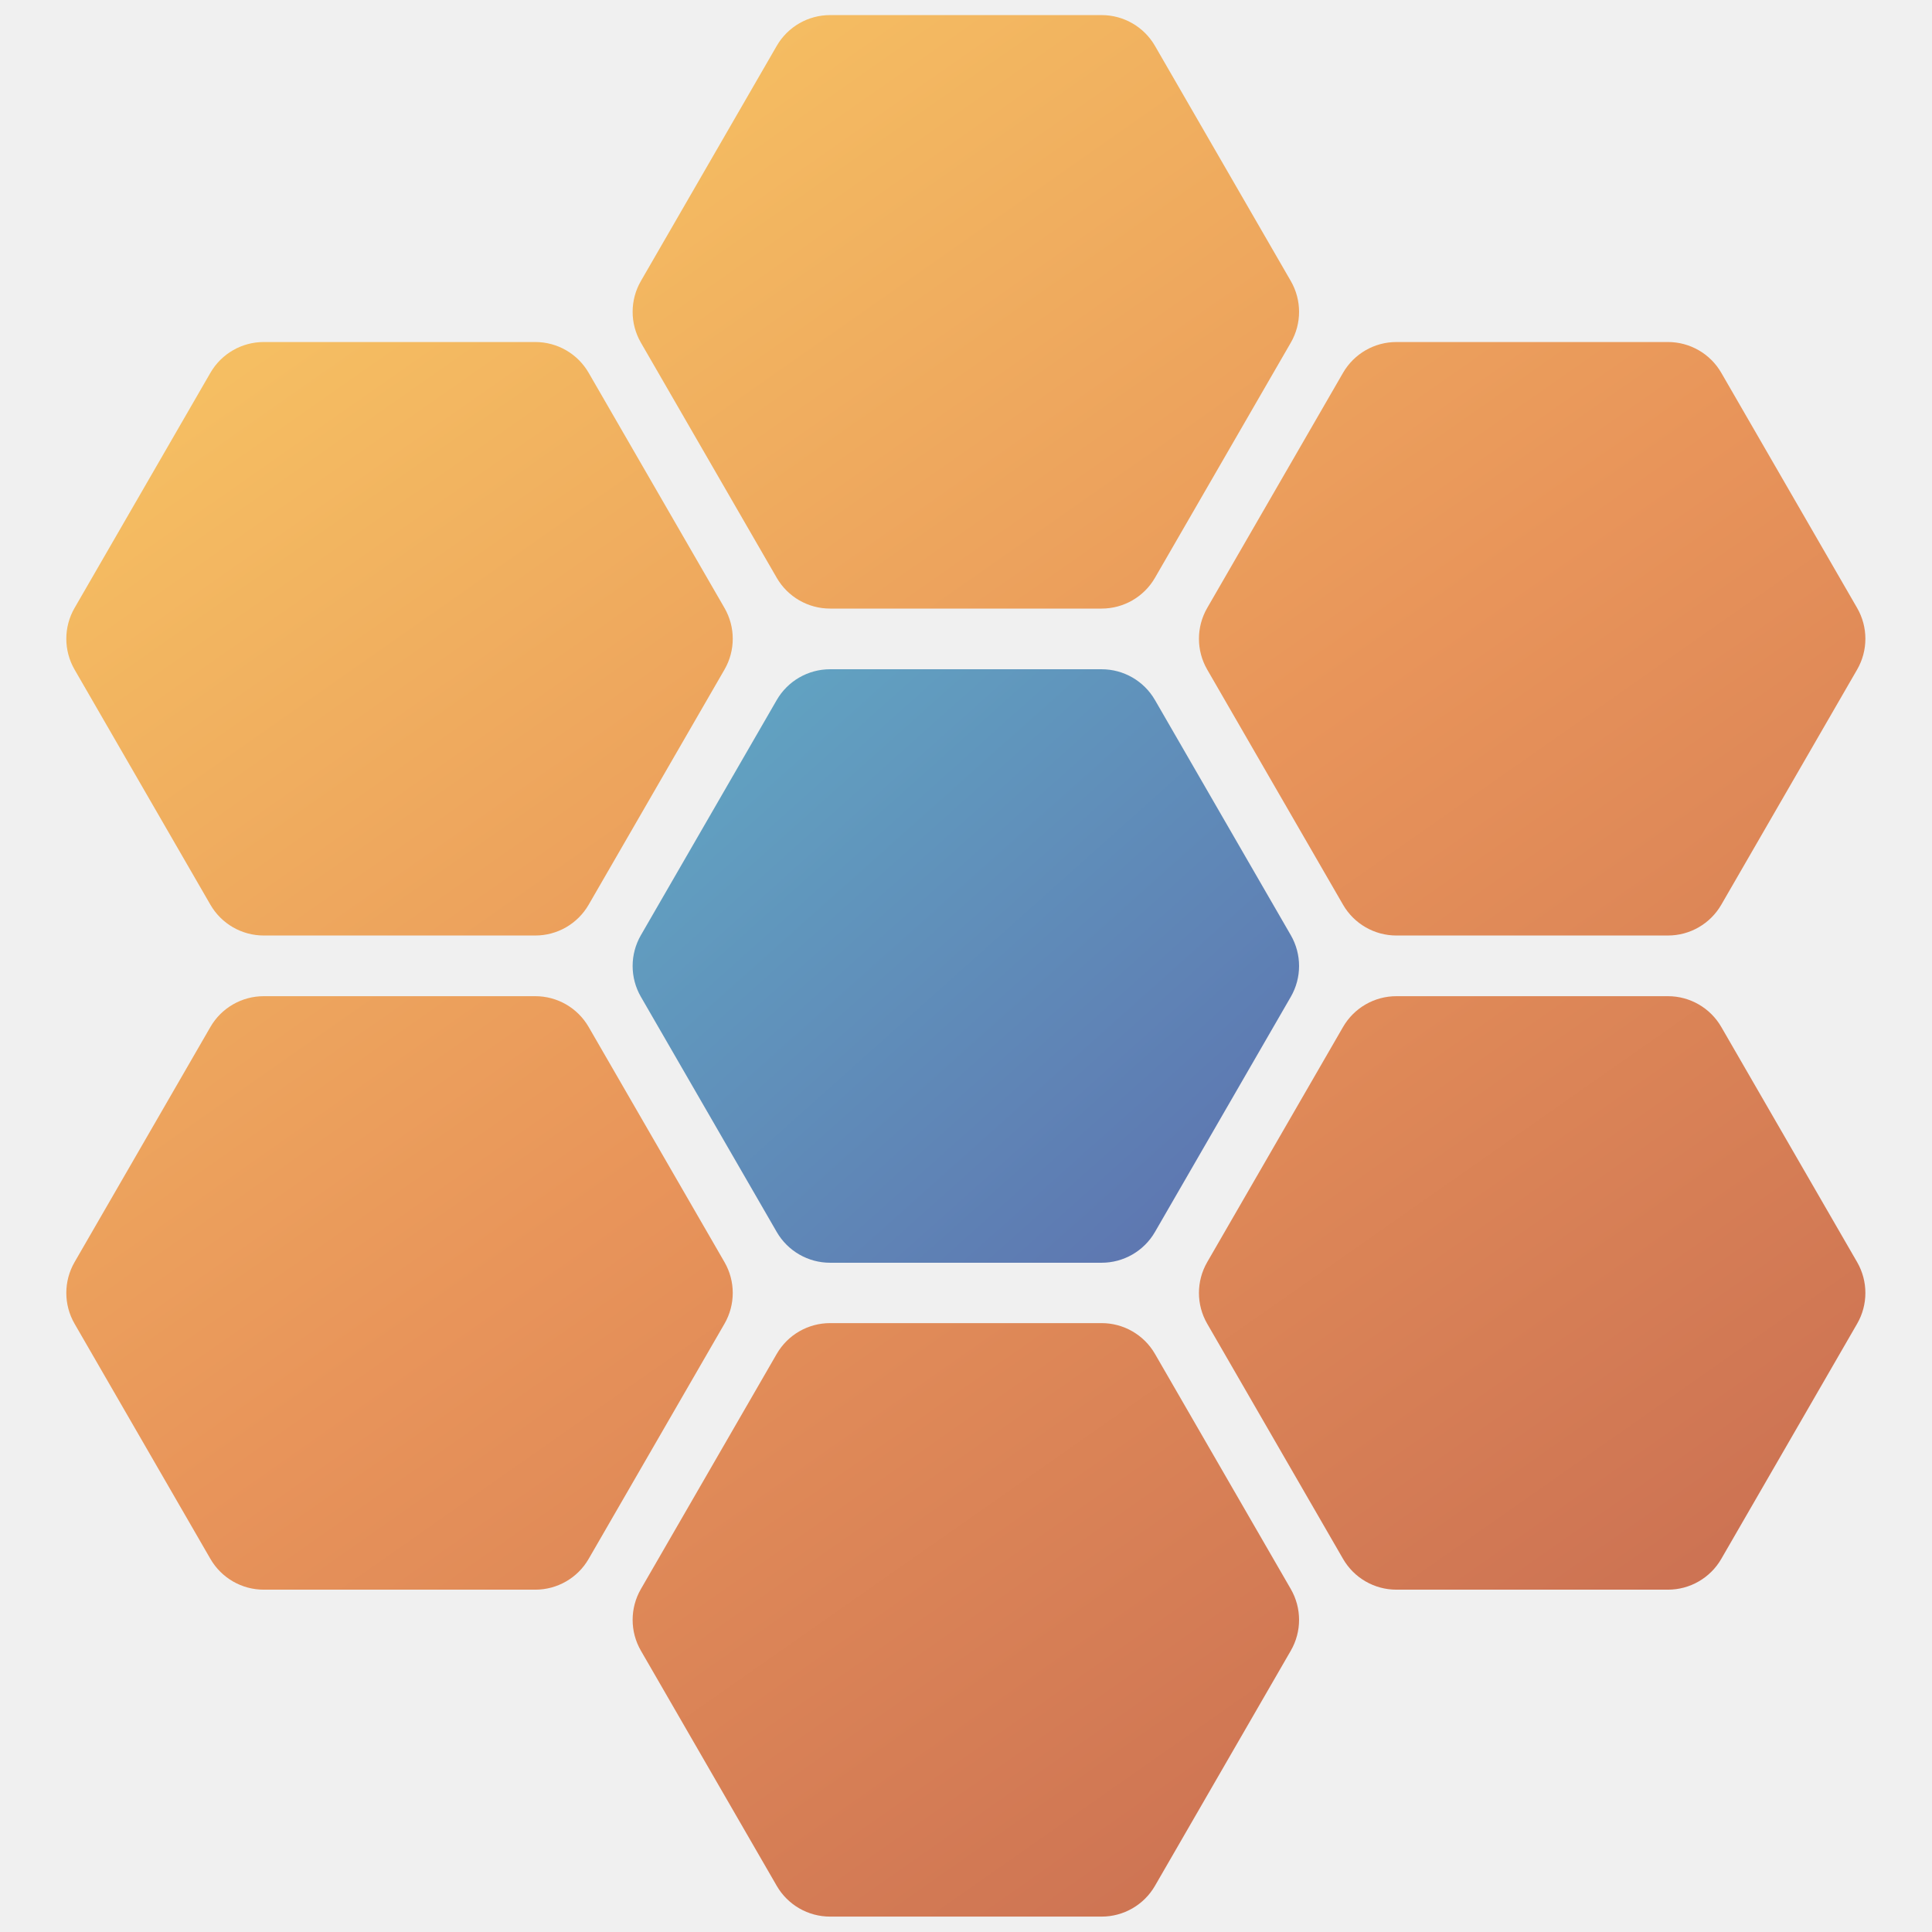
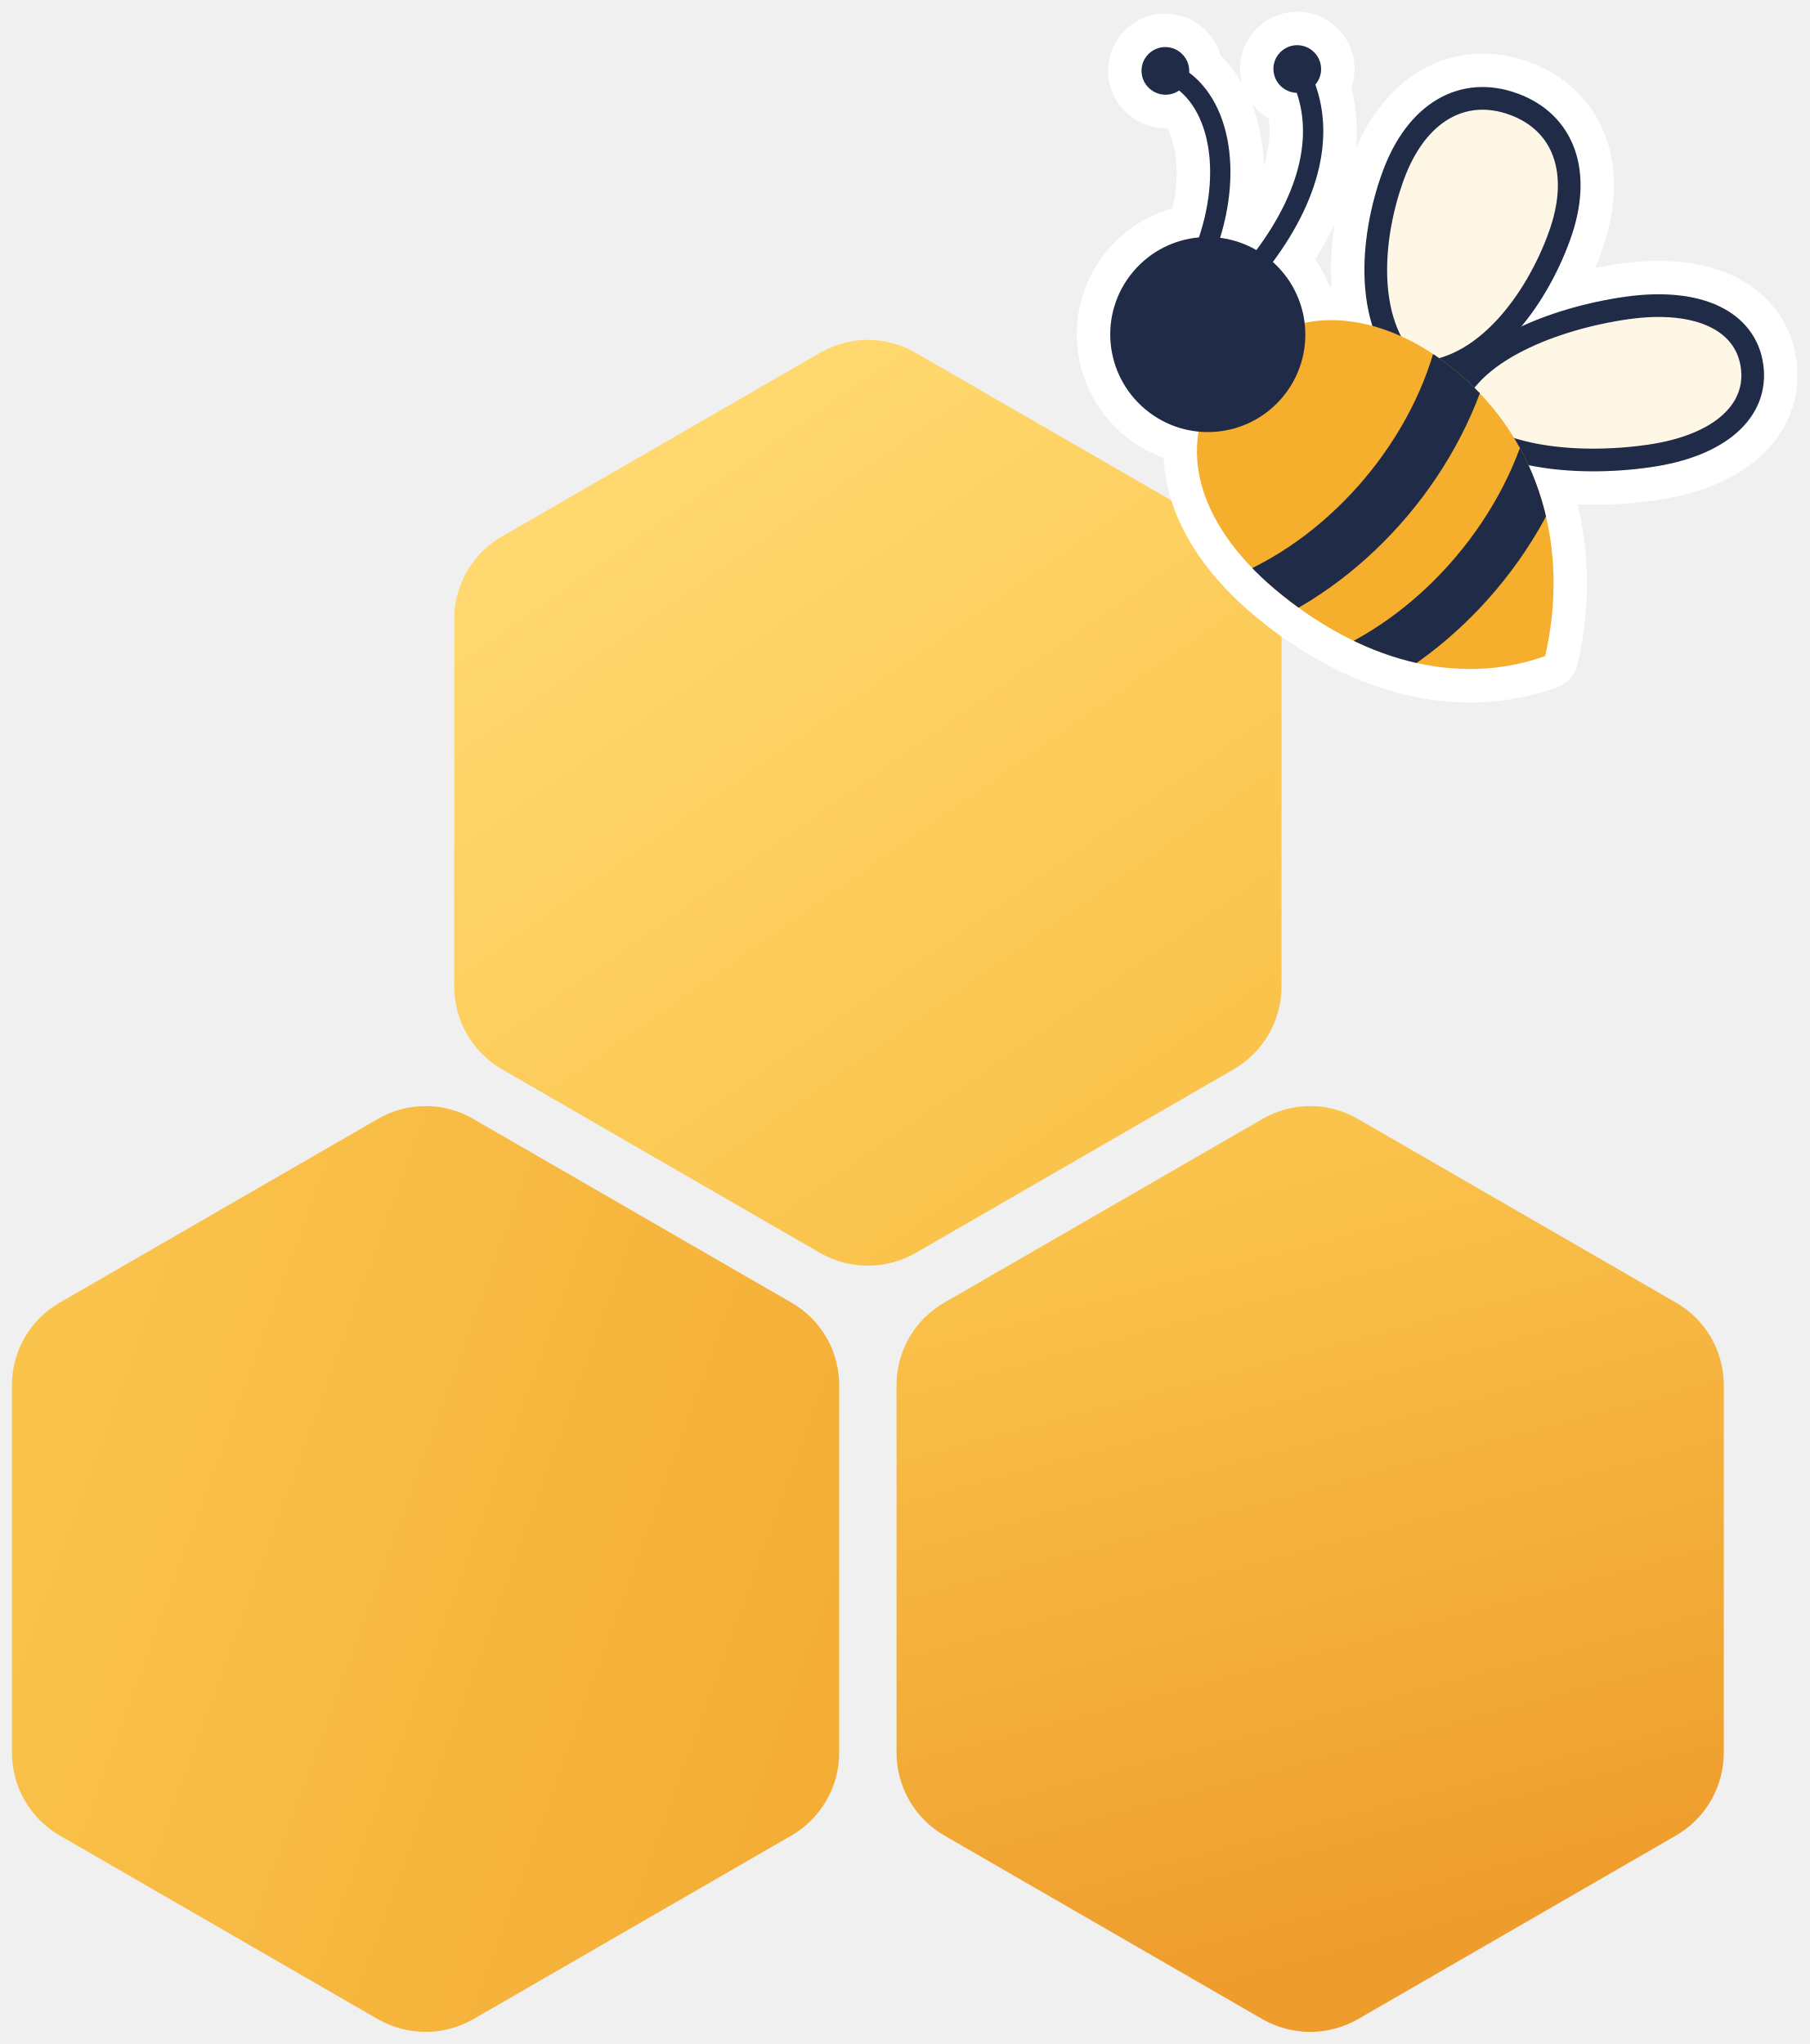
- <svg xmlns="http://www.w3.org/2000/svg" viewBox="-32 -32 64 64" width="64" height="64">
+ <svg xmlns="http://www.w3.org/2000/svg" viewBox="-36.34 -55 75.77 85.58" width="75.77" height="85.58" stroke-linecap="round" stroke-linejoin="round">
  <defs>
-     <linearGradient id="hx-ring" gradientUnits="userSpaceOnUse" x1="-17.28" y1="-24.67" x2="17.28" y2="24.67">
-       <stop offset="0" stop-color="#f5be62" />
-       <stop offset=".5" stop-color="#e8945a" />
-       <stop offset="1" stop-color="#cd7353" />
+     <linearGradient id="hxl-top" gradientUnits="userSpaceOnUse" x1="-9.75" y1="-35.31" x2="9.75" y2="-7.46">
+       <stop offset="0" stop-color="#FFD970" />
+       <stop offset="1" stop-color="#FAC34B" />
    </linearGradient>
-     <linearGradient id="hx-core" x2="1" y2="1">
-       <stop offset="0" stop-color="#62a9c4" />
-       <stop offset="1" stop-color="#5d70ae" />
+     <linearGradient id="hxl-left" gradientUnits="userSpaceOnUse" x1="-34.5" y1="4.88" x2="-2.55" y2="16.51">
+       <stop offset="0" stop-color="#FAC34B" />
+       <stop offset="1" stop-color="#F4AE36" />
    </linearGradient>
+     <linearGradient id="hxl-right" gradientUnits="userSpaceOnUse" x1="14.12" y1="-5.73" x2="22.92" y2="27.11">
+       <stop offset="0" stop-color="#FAC34B" />
+       <stop offset="1" stop-color="#EE9C2C" />
+     </linearGradient>
+     <clipPath id="hxl-body">
+       <path d="M-6.65 0.19C-6.65 -3.7 -3.42 -5.89 0.76 -5.89C5.32 -5.89 9.12 -3.23 11.21 0.85C9.21 4.27 5.32 5.98 0.76 5.98C-3.42 5.98 -6.65 4.08 -6.65 0.19Z" />
+     </clipPath>
  </defs>
-   <path fill="url(#hx-ring)" d="M10.76-22.69a2.04 2.04 0 0 1 0 2.04l-4.5 7.79a2.04 2.04 0 0 1-1.77 1.02h-8.99a2.04 2.04 0 0 1-1.77-1.02l-4.5-7.79a2.04 2.04 0 0 1 0-2.04l4.5-7.79a2.04 2.04 0 0 1 1.77-1.02h8.99a2.04 2.04 0 0 1 1.77 1.02zm18.76 10.83a2.04 2.04 0 0 1 0 2.04l-4.5 7.79a2.04 2.04 0 0 1-1.77 1.02h-8.99a2.04 2.04 0 0 1-1.77-1.02l-4.5-7.79a2.04 2.04 0 0 1 0-2.04l4.5-7.79a2.04 2.04 0 0 1 1.77-1.02h8.99a2.04 2.04 0 0 1 1.77 1.02zm0 21.67a2.04 2.04 0 0 1 0 2.04l-4.5 7.79a2.04 2.04 0 0 1-1.77 1.02h-8.99a2.04 2.04 0 0 1-1.77-1.02l-4.5-7.79a2.04 2.04 0 0 1 0-2.04l4.5-7.79a2.04 2.04 0 0 1 1.77-1.02h8.99a2.04 2.04 0 0 1 1.77 1.02zm-18.76 10.83a2.04 2.04 0 0 1 0 2.04l-4.5 7.79a2.04 2.04 0 0 1-1.77 1.02h-8.99a2.04 2.04 0 0 1-1.77-1.02l-4.5-7.79a2.04 2.04 0 0 1 0-2.04l4.5-7.79a2.04 2.04 0 0 1 1.77-1.02h8.99a2.04 2.04 0 0 1 1.77 1.02zm-18.76-10.83a2.04 2.04 0 0 1 0 2.04l-4.5 7.79a2.04 2.04 0 0 1-1.77 1.02h-8.99a2.04 2.04 0 0 1-1.77-1.02l-4.5-7.79a2.04 2.04 0 0 1 0-2.04l4.5-7.79a2.04 2.04 0 0 1 1.77-1.02h8.99a2.04 2.04 0 0 1 1.77 1.02zm0-21.67a2.04 2.04 0 0 1 0 2.04l-4.5 7.79a2.04 2.04 0 0 1-1.77 1.02h-8.99a2.04 2.04 0 0 1-1.77-1.02l-4.5-7.79a2.04 2.04 0 0 1 0-2.04l4.5-7.79a2.04 2.04 0 0 1 1.77-1.02h8.99a2.04 2.04 0 0 1 1.77 1.02z" />
-   <path fill="url(#hx-core)" d="M10.76-1.02a2.04 2.04 0 0 1 0 2.04l-4.5 7.79a2.04 2.04 0 0 1-1.77 1.02h-8.99a2.04 2.04 0 0 1-1.77-1.02l-4.5-7.79a2.04 2.04 0 0 1 0-2.04l4.5-7.79a2.04 2.04 0 0 1 1.77-1.02h8.99a2.04 2.04 0 0 1 1.77 1.02z" />
+   <path class="hxl-lap" fill="none" d="M20.32 -35.39C12.66 -41.81 20.22 -44.11 15.09 -46.44C9.95 -48.77 -2.97 -51.56 -10.5 -49.38C-18.02 -47.2 -24.85 -39.35 -30.05 -33.38C-35.26 -27.41 -38.69 -20.83 -41.73 -13.56C-44.76 -6.29 -49.1 2.5 -48.25 10.26C-47.4 18.01 -42.53 28.11 -36.62 32.98C-30.72 37.84 -20.3 38.42 -12.82 39.44C-5.33 40.46 1.45 40.43 8.31 39.09C15.17 37.76 24.18 36.17 28.32 31.45C32.47 26.73 33.32 16.99 33.17 10.78C33.03 4.56 29.6 1.86 27.45 -5.84C25.31 -13.53 27.98 -28.96 20.32 -35.39" />
+   <g class="hxl-cells">
+     <path class="hxl-cell" data-cell="top" fill="url(#hxl-top)" d="M-2 -40.23C-0.76 -40.95 0.76 -40.95 2 -40.23L15.32 -32.54C16.56 -31.83 17.32 -30.51 17.32 -29.08L17.32 -13.7C17.32 -12.27 16.56 -10.95 15.32 -10.23L2 -2.54C0.76 -1.83 -0.76 -1.83 -2 -2.54L-15.32 -10.23C-16.56 -10.95 -17.32 -12.27 -17.32 -13.7L-17.32 -29.08C-17.32 -30.51 -16.56 -31.83 -15.32 -32.54Z" />
+     <path class="hxl-cell" data-cell="left" fill="url(#hxl-left)" d="M-20.52 -8.15C-19.28 -8.87 -17.76 -8.87 -16.52 -8.15L-3.2 -0.46C-1.96 0.25 -1.2 1.57 -1.2 3L-1.2 18.38C-1.2 19.81 -1.96 21.13 -3.2 21.85L-16.52 29.54C-17.76 30.25 -19.28 30.25 -20.52 29.54L-33.84 21.85C-35.08 21.13 -35.84 19.81 -35.84 18.38L-35.84 3C-35.84 1.57 -35.08 0.25 -33.84 -0.46Z" />
+     <path class="hxl-cell" data-cell="right" fill="url(#hxl-right)" d="M16.52 -8.15C17.76 -8.87 19.28 -8.87 20.52 -8.15L33.84 -0.46C35.08 0.25 35.84 1.57 35.84 3L35.84 18.38C35.84 19.81 35.08 21.13 33.84 21.85L20.52 29.54C19.28 30.25 17.76 30.25 16.52 29.54L3.2 21.85C1.96 21.13 1.2 19.81 1.2 18.38L1.2 3C1.2 1.57 1.96 0.25 3.2 -0.46Z" />
+   </g>
+   <g class="hxl-bee" transform="translate(20.32 -35.39) rotate(40)">
+     <g fill="#FFFFFF" stroke="#FFFFFF">
+       <path d="M-0.57 -4.75C1.61 -6.56 1.36 -10.29 0.37 -12.99C-0.61 -15.69 -2.58 -16.76 -4.66 -16C-6.75 -15.24 -7.57 -13.16 -6.59 -10.46C-5.61 -7.76 -3.4 -4.74 -0.57 -4.75Z" stroke-width="3.75" />
+       <path d="M1.52 -4.56C3.88 -3.81 7.09 -6.06 9.13 -8.33C11.18 -10.6 11.44 -12.76 10.04 -14.02C8.64 -15.28 6.52 -14.79 4.47 -12.52C2.43 -10.25 0.52 -6.83 1.52 -4.56Z" stroke-width="3.75" />
+       <path d="M-6.65 0.19C-6.65 -3.7 -3.42 -5.89 0.76 -5.89C5.32 -5.89 9.12 -3.23 11.21 0.85C9.21 4.27 5.32 5.98 0.76 5.98C-3.42 5.98 -6.65 4.08 -6.65 0.19Z" stroke-width="2.8" />
+       <path d="M-10.73 -3.32C-11.97 -6.55 -14.54 -8.46 -16.72 -7.69" stroke-width="3.65" fill="none" />
+       <path d="M-8.55 -4.37C-8.74 -7.79 -10.07 -10.36 -12.54 -11.3" stroke-width="3.65" fill="none" />
+       <path d="M-15.72 -7.69C-15.72 -7.14 -16.17 -6.7 -16.72 -6.7C-17.27 -6.7 -17.72 -7.14 -17.72 -7.69C-17.72 -8.25 -17.27 -8.69 -16.72 -8.69C-16.17 -8.69 -15.72 -8.25 -15.72 -7.69Z" stroke-width="2.8" />
+       <path d="M-11.54 -11.3C-11.54 -10.75 -11.99 -10.31 -12.54 -10.31C-13.09 -10.31 -13.54 -10.75 -13.54 -11.3C-13.54 -11.86 -13.09 -12.3 -12.54 -12.3C-11.99 -12.3 -11.54 -11.86 -11.54 -11.3Z" stroke-width="2.8" />
+       <path d="M-4.18 -0.38C-4.18 1.88 -6.01 3.7 -8.26 3.7C-10.52 3.7 -12.35 1.88 -12.35 -0.38C-12.35 -2.64 -10.52 -4.46 -8.26 -4.46C-6.01 -4.46 -4.18 -2.64 -4.18 -0.38Z" stroke-width="2.8" />
+     </g>
+     <g class="hxl-wings" data-hinge="0.47 -4.66" fill="#FFF7E6" stroke="#1F2B47" stroke-width="0.95">
+       <path d="M-0.57 -4.75C1.61 -6.56 1.36 -10.29 0.37 -12.99C-0.61 -15.69 -2.58 -16.76 -4.66 -16C-6.75 -15.24 -7.57 -13.16 -6.59 -10.46C-5.61 -7.76 -3.4 -4.74 -0.57 -4.75Z" />
+       <path d="M1.52 -4.56C3.88 -3.81 7.09 -6.06 9.13 -8.33C11.18 -10.6 11.44 -12.76 10.04 -14.02C8.64 -15.28 6.52 -14.79 4.47 -12.52C2.43 -10.25 0.52 -6.83 1.52 -4.56Z" />
+     </g>
+     <path d="M-6.65 0.19C-6.65 -3.7 -3.42 -5.89 0.76 -5.89C5.32 -5.89 9.12 -3.23 11.21 0.85C9.21 4.27 5.32 5.98 0.76 5.98C-3.42 5.98 -6.65 4.08 -6.65 0.19Z" fill="#F6AE2D" />
+     <g clip-path="url(#hxl-body)" fill="none" stroke="#1F2B47">
+       <path d="M0.19 -7.12C2.38 -2.85 2.38 2.85 0.19 7.12" stroke-width="2.38" />
+       <path d="M5.13 -7.12C7.31 -2.85 7.31 2.85 5.13 7.12" stroke-width="2.18" />
+     </g>
+     <g fill="none" stroke="#1F2B47" stroke-width="0.85">
+       <path d="M-10.73 -3.32C-11.97 -6.55 -14.54 -8.46 -16.72 -7.69" />
+       <path d="M-8.55 -4.37C-8.74 -7.79 -10.07 -10.36 -12.54 -11.3" />
+     </g>
+     <g fill="#1F2B47">
+       <path d="M-15.72 -7.69C-15.72 -7.14 -16.17 -6.7 -16.72 -6.7C-17.27 -6.7 -17.72 -7.14 -17.72 -7.69C-17.72 -8.25 -17.27 -8.69 -16.72 -8.69C-16.17 -8.69 -15.72 -8.25 -15.72 -7.69Z" />
+       <path d="M-11.54 -11.3C-11.54 -10.75 -11.99 -10.31 -12.54 -10.31C-13.09 -10.31 -13.54 -10.75 -13.54 -11.3C-13.54 -11.86 -13.09 -12.3 -12.54 -12.3C-11.99 -12.3 -11.54 -11.86 -11.54 -11.3Z" />
+       <path d="M-4.18 -0.38C-4.18 1.88 -6.01 3.7 -8.26 3.7C-10.52 3.7 -12.35 1.88 -12.35 -0.38C-12.35 -2.64 -10.52 -4.46 -8.26 -4.46C-6.01 -4.46 -4.18 -2.64 -4.18 -0.38Z" />
+     </g>
+   </g>
</svg>
